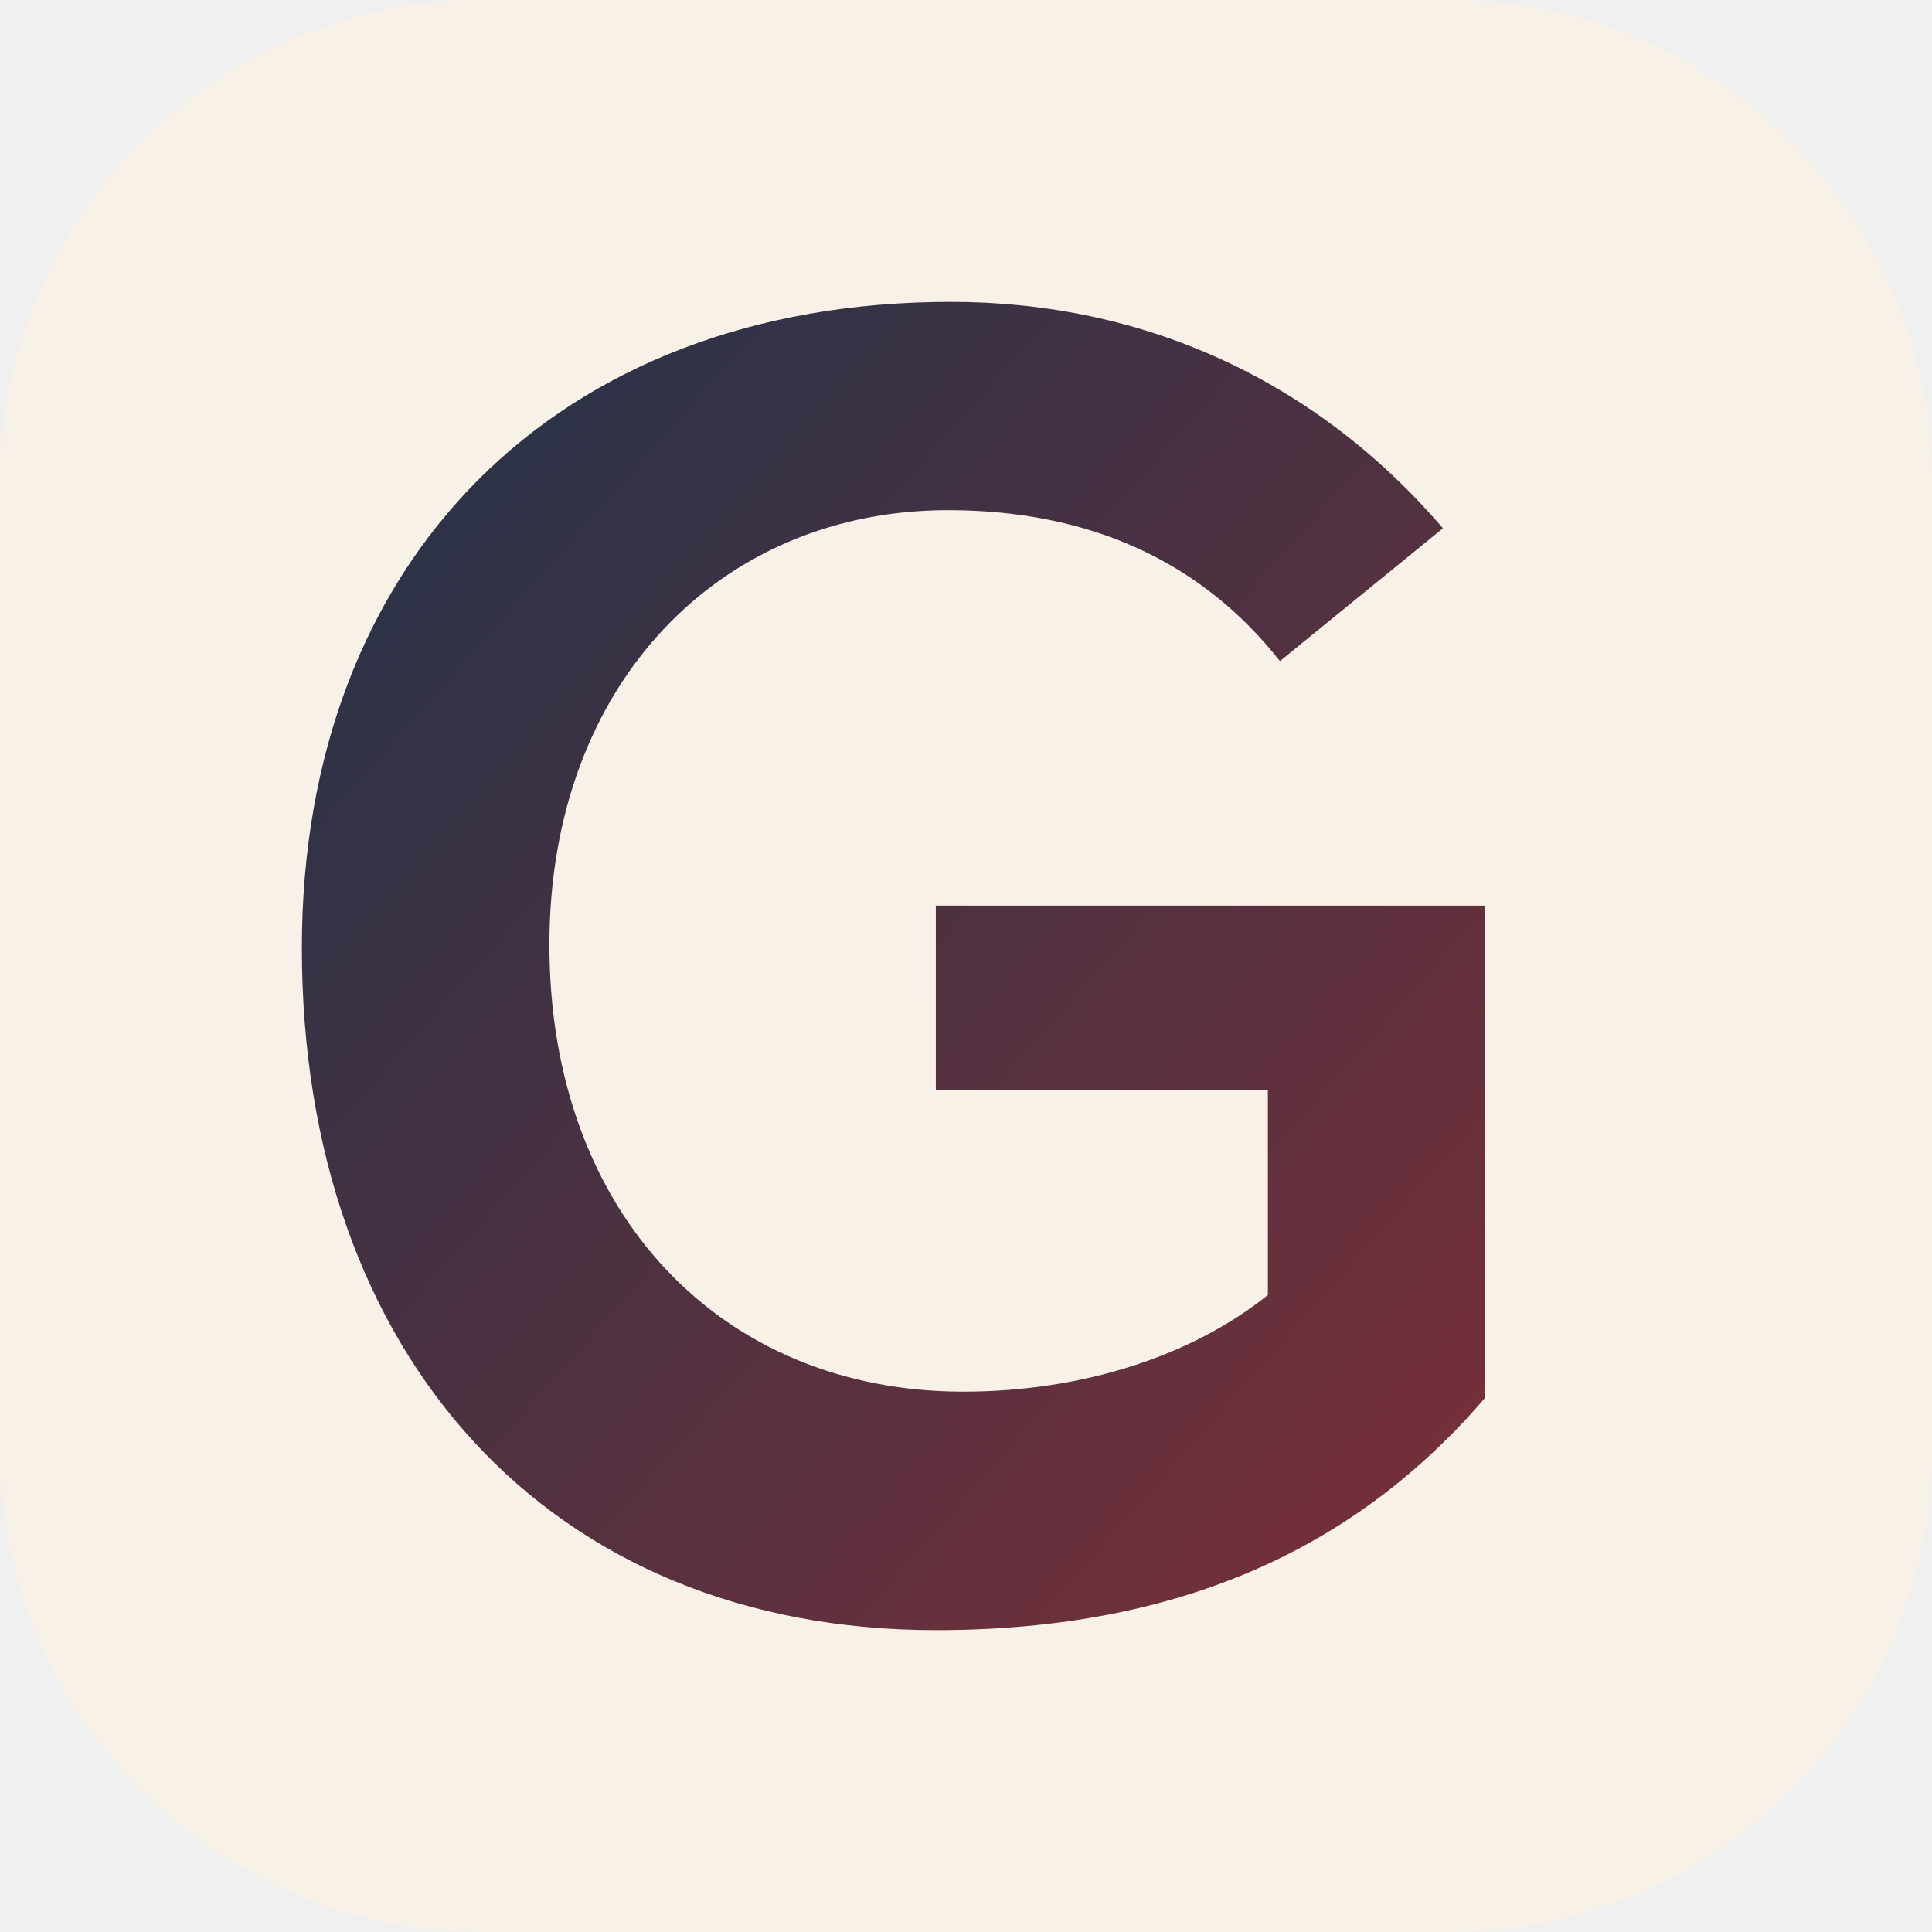
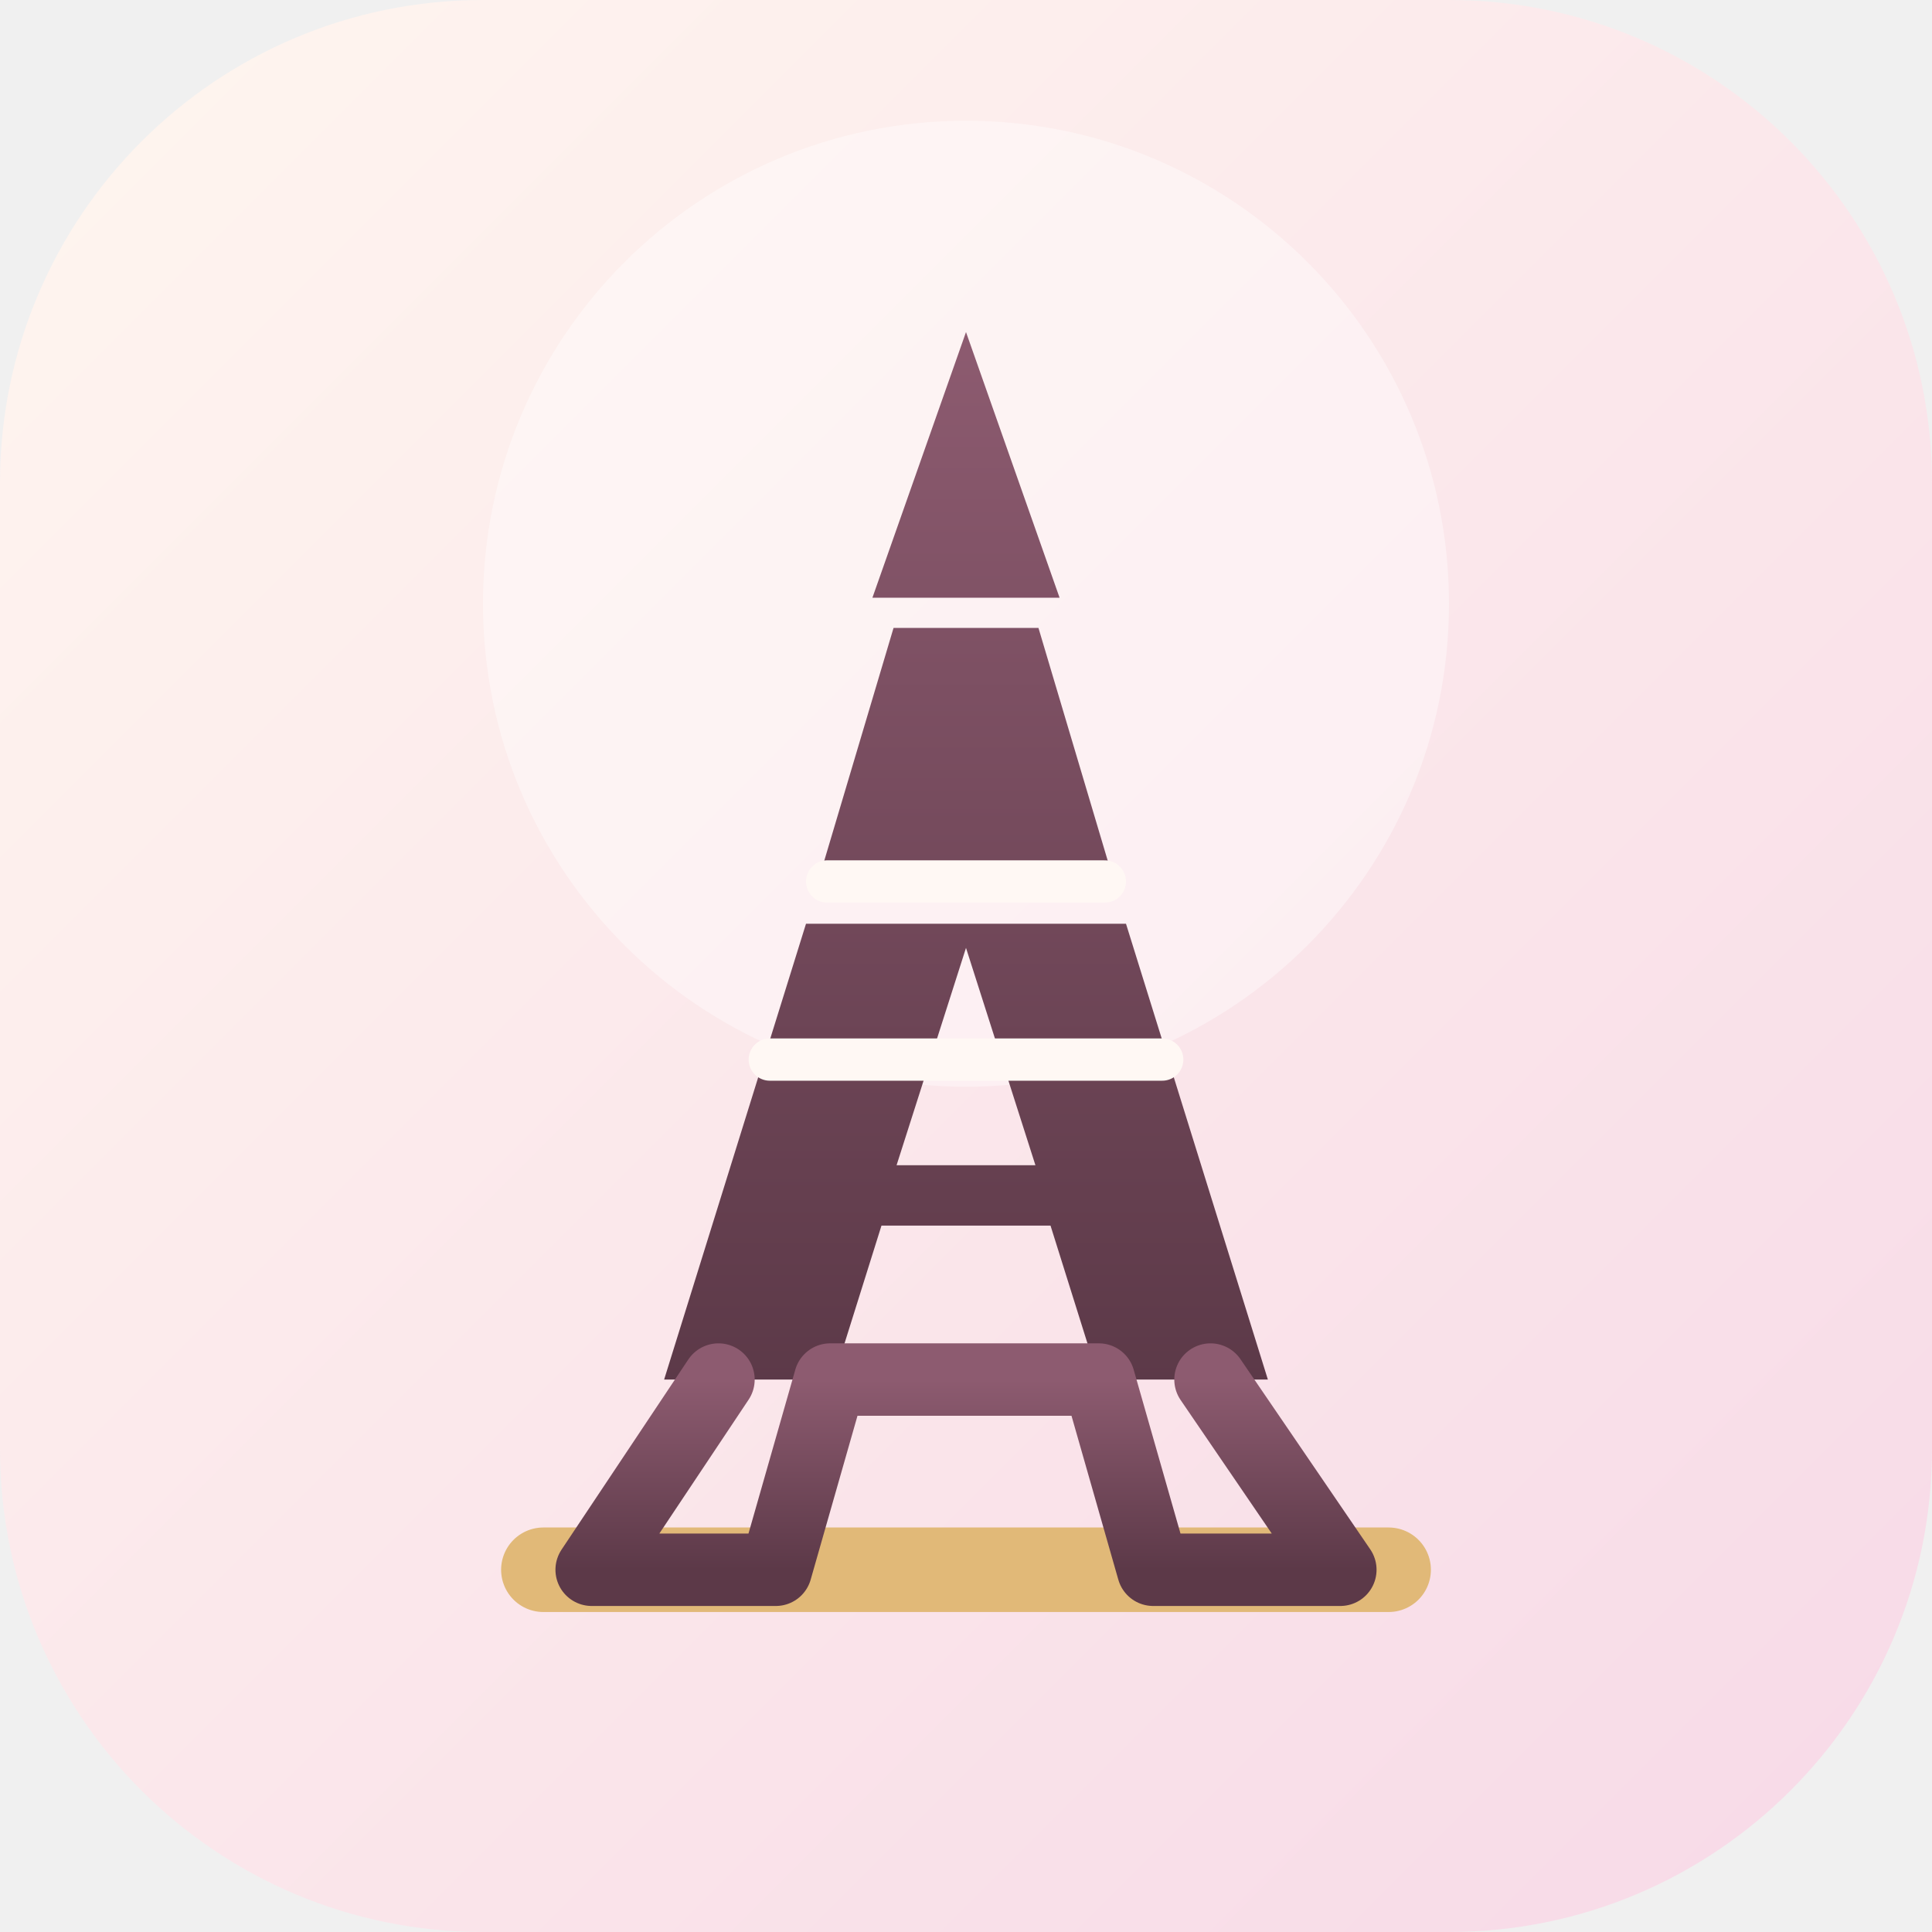
<svg xmlns="http://www.w3.org/2000/svg" viewBox="0 0 64 64">
  <defs>
    <linearGradient id="g" x1="0%" x2="100%" y1="0%" y2="100%">
-       <stop offset="0%" stop-color="#203349" />
-       <stop offset="100%" stop-color="#7b2f39" />
+       <stop offset="0%" stop-color="#fff6ef" />
+       <stop offset="100%" stop-color="#f7d9e7" />
+     </linearGradient>
+     <linearGradient id="tower" x1="50%" x2="50%" y1="0%" y2="100%">
+       <stop offset="0%" stop-color="#8d5b70" />
+       <stop offset="100%" stop-color="#5c3948" />
    </linearGradient>
  </defs>
-   <rect width="64" height="64" rx="16" fill="#f7f1e7" />
-   <path d="M31.5 10c6.4 0 12.1 2.6 16.3 7.5l-5.4 4.4c-2.6-3.3-6.3-5-11-5-7.5 0-13.2 5.7-13.2 14.4 0 8.9 5.7 14.8 13.7 14.8 4 0 7.6-1.2 10.1-3.2v-6.8H31V30h18.2v16.3C45 51.2 39.2 54 31 54 18.2 54 10 44.9 10 31.4 10 18.6 18.4 10 31.5 10Z" fill="url(#g)" />
+   <rect width="64" height="64" rx="16" fill="url(#g)" />
+   <circle cx="32" cy="20" r="16" fill="#ffffff" fill-opacity=".38" />
+   <path d="M18 52h28" stroke="#e1b978" stroke-width="2.8" stroke-linecap="round" />
+   <path d="M32 11l3.1 8.8h-6.2L32 11Zm-2.4 9.8h4.8l2.5 8.4h-9.8l2.5-8.4Zm-2.9 9.8h10.6l4.7 15.1h-5.6l-1.6-5.1h-5.6l-1.6 5.1H22l4.7-15.1Zm3 8h4.6L32 31.4l-2.3 7.2Z" fill="url(#tower)" />
+   <path d="M23.8 45.7L19.6 52h6.1l1.8-6.3h8.9l1.8 6.3h6.2l-4.3-6.3" fill="none" stroke="url(#tower)" stroke-width="2.4" stroke-linejoin="round" stroke-linecap="round" />
+   <path d="M27.4 29.2h9.2M25.5 35.1h13" stroke="#fff8f4" stroke-width="1.4" stroke-linecap="round" />
</svg>
